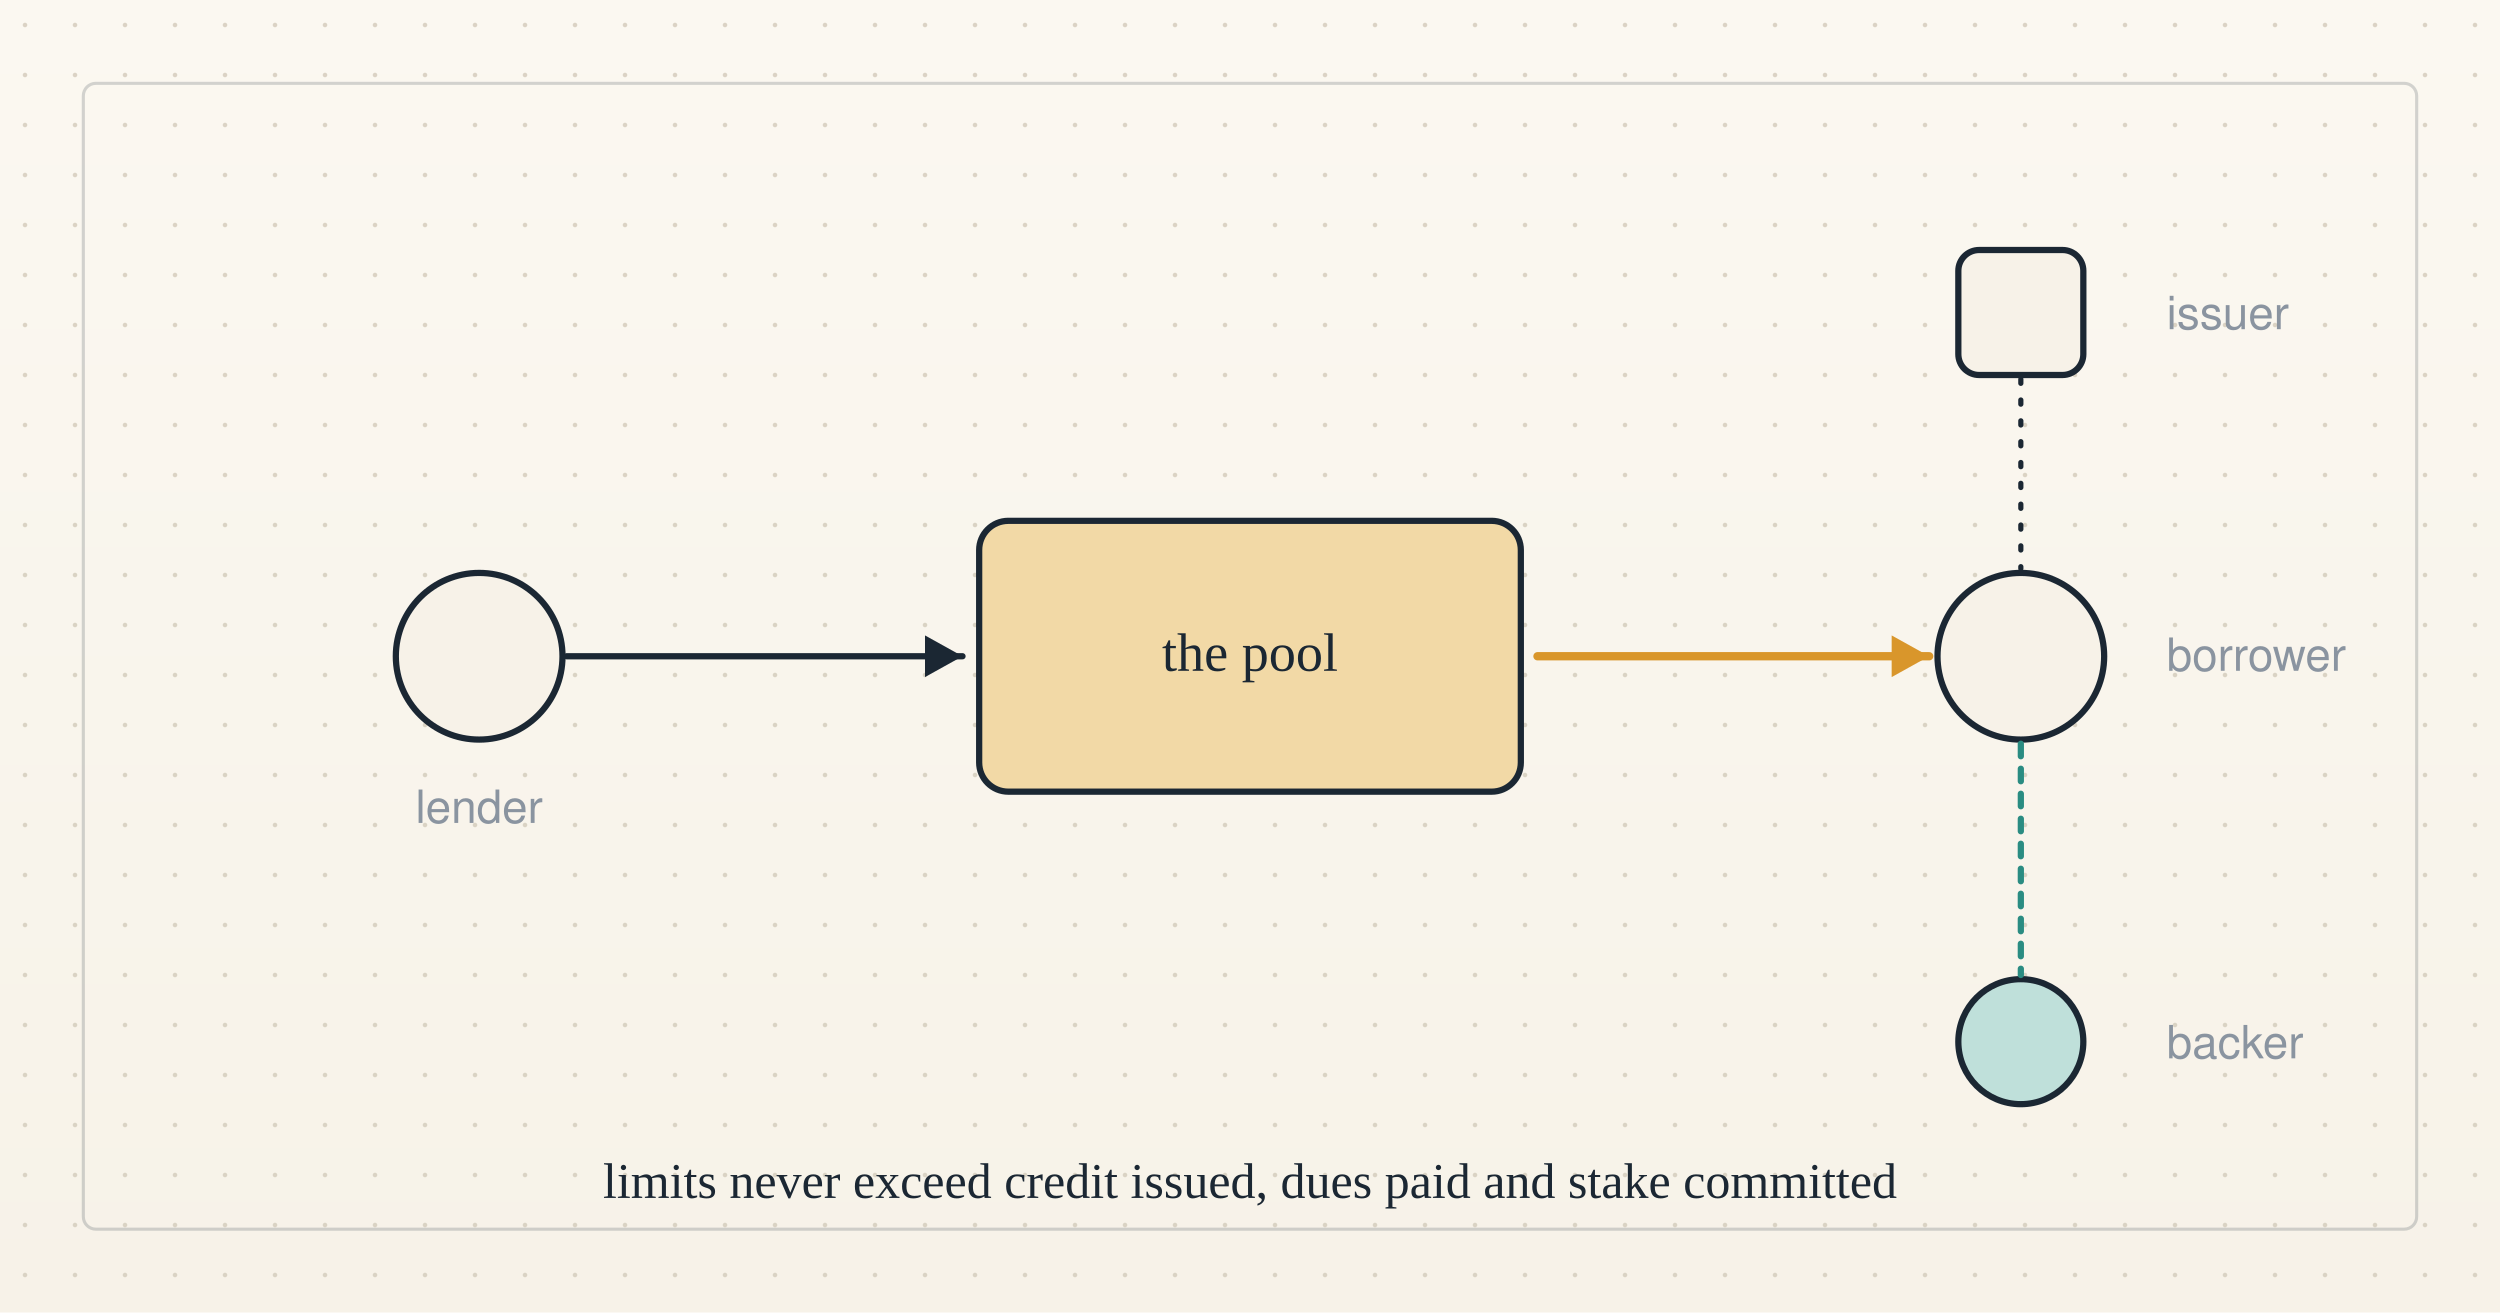
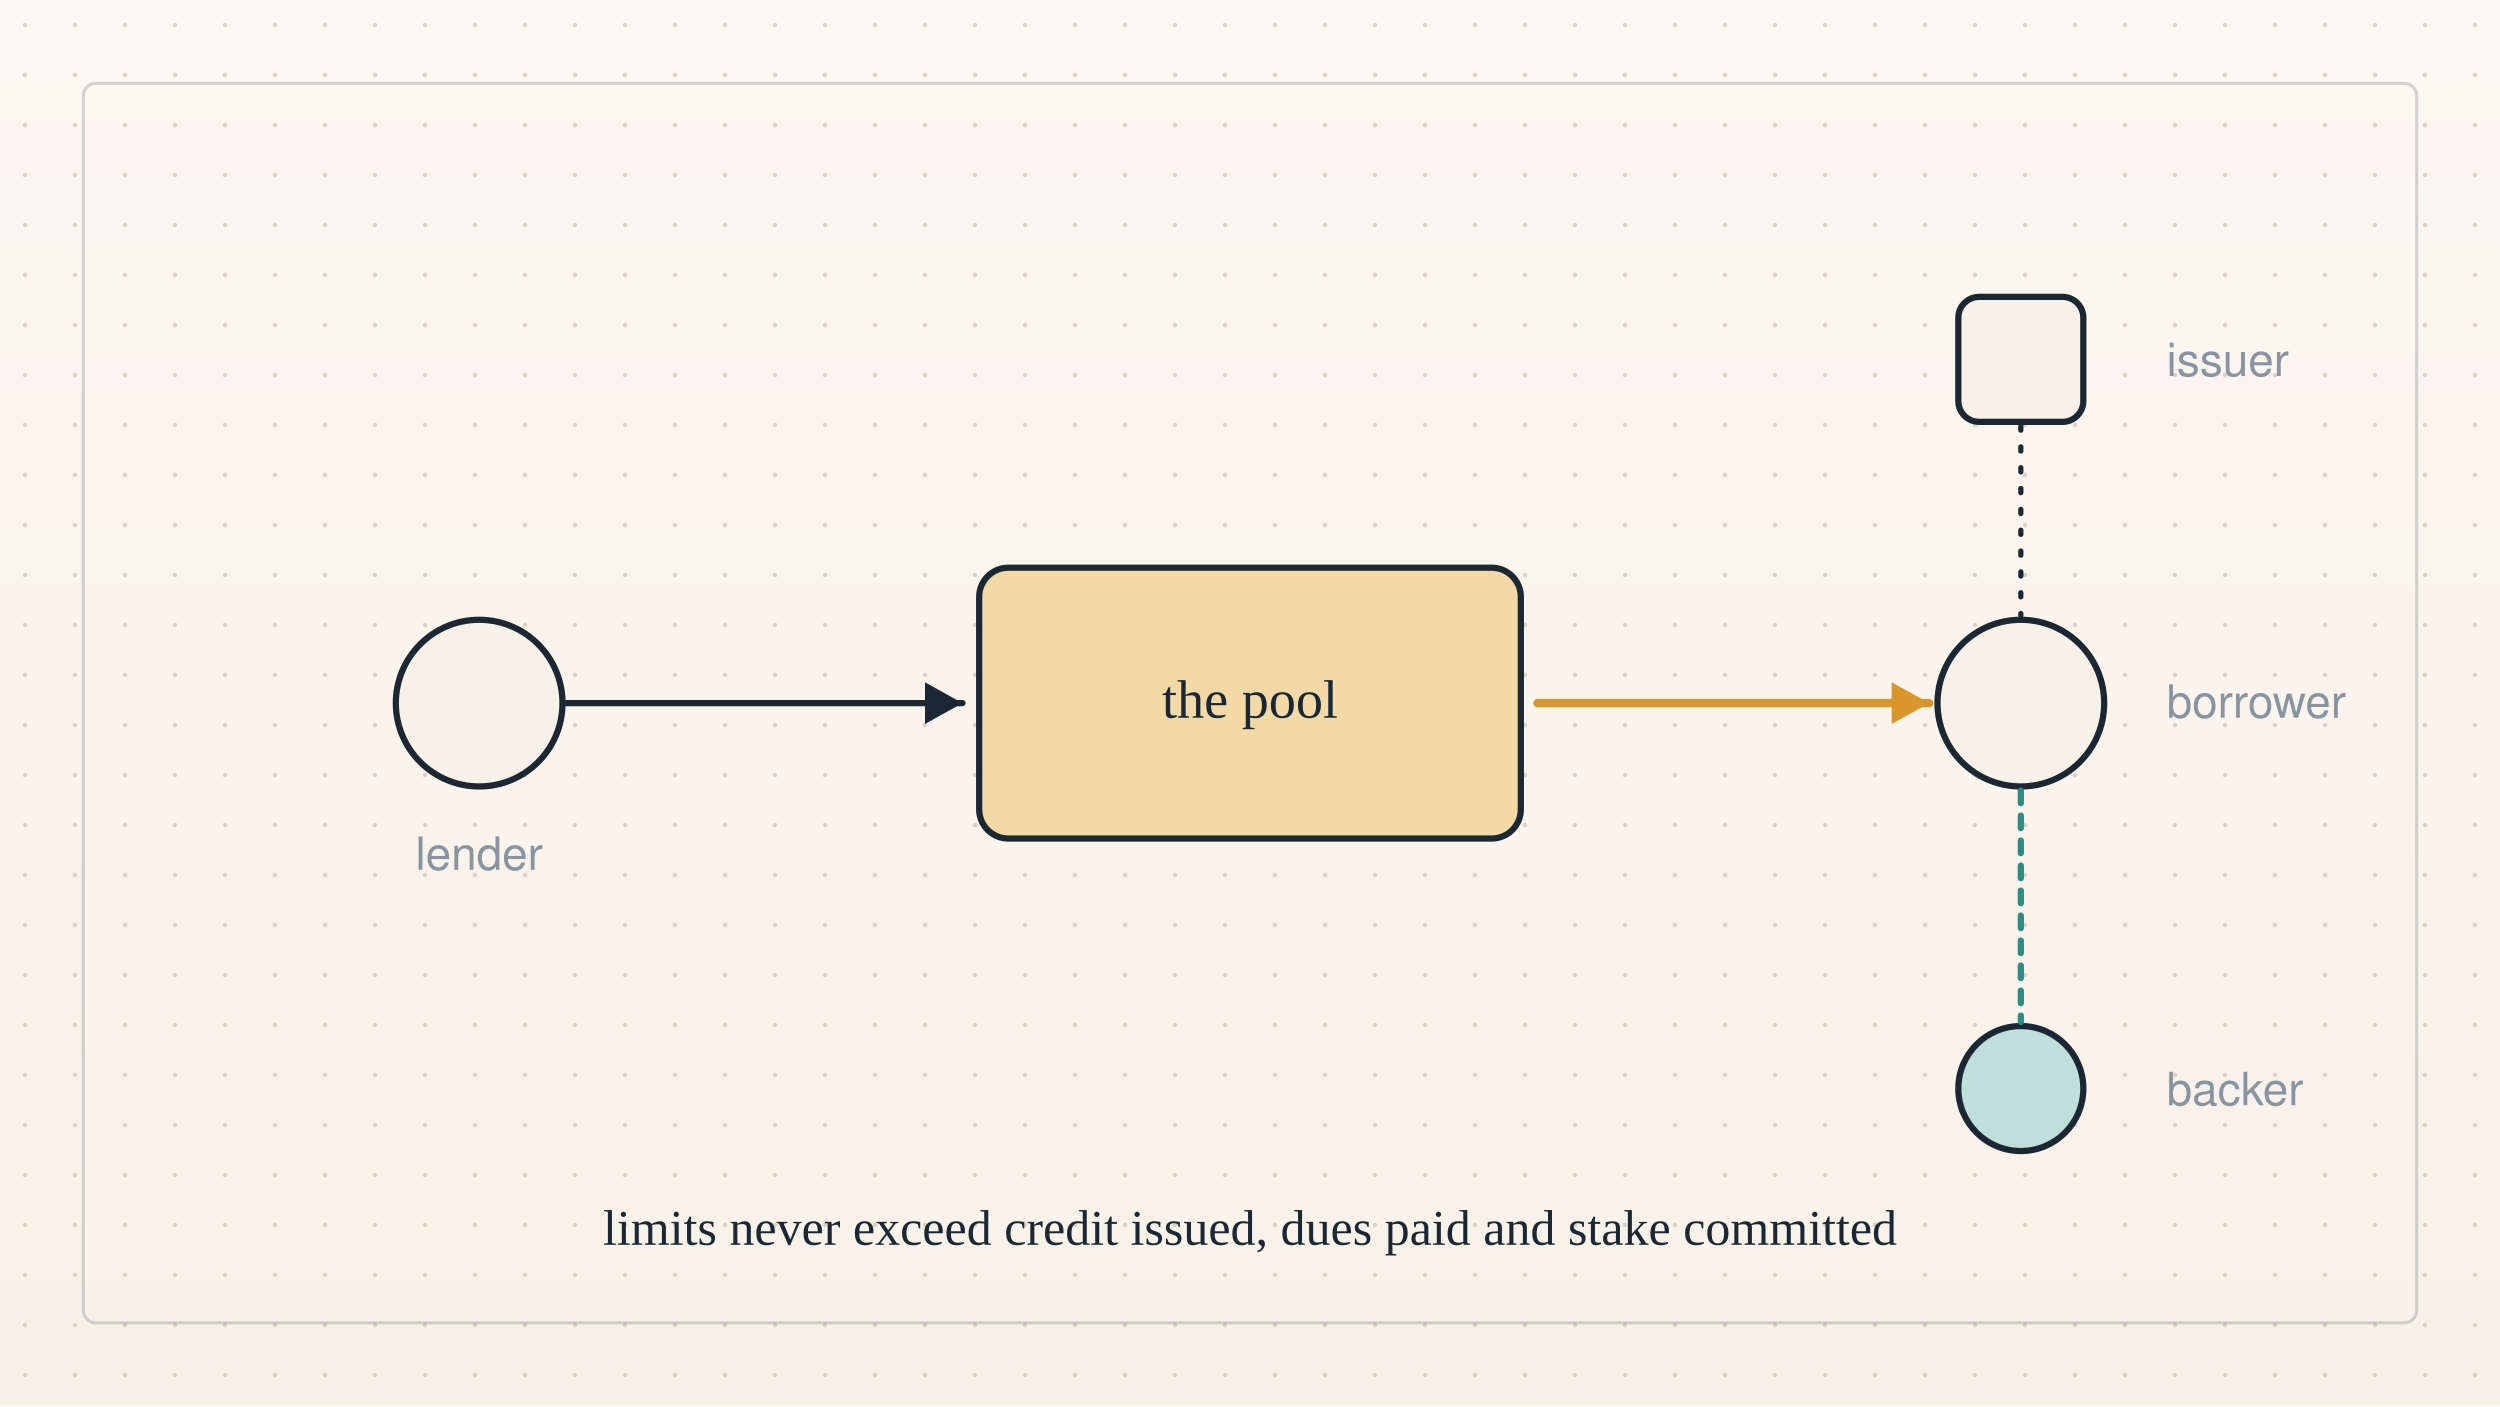
- <svg xmlns="http://www.w3.org/2000/svg" viewBox="0 0 1200 630" width="1200" height="630" role="img" aria-label="Four roles around one pool: lender, borrower, backer and issuer">
+ <svg xmlns="http://www.w3.org/2000/svg" viewBox="0 0 1200 675" width="1200" height="675" role="img" aria-label="Four roles around one pool: lender, borrower, backer and issuer">
  <defs>
    <pattern id="dots" width="24" height="24" patternUnits="userSpaceOnUse">
      <circle cx="12" cy="12" r="1.1" fill="#D7CFC0" />
    </pattern>
    <linearGradient id="sky" x1="0" y1="0" x2="0" y2="1">
      <stop offset="0" stop-color="#FBF8F1" />
      <stop offset="1" stop-color="#F7F2E8" />
    </linearGradient>
    <radialGradient id="glow" cx="0.5" cy="0.5" r="0.5">
      <stop offset="0" stop-color="#D9962B" stop-opacity="0.35" />
      <stop offset="1" stop-color="#D9962B" stop-opacity="0" />
    </radialGradient>
    <filter id="soft" x="-20%" y="-20%" width="140%" height="140%">
      <feGaussianBlur stdDeviation="6" />
    </filter>
  </defs>
-   <rect width="1200" height="630" fill="url(#sky)" />
-   <rect width="1200" height="630" fill="url(#dots)" opacity="0.9" />
-   <rect x="470" y="250" width="260" height="130" rx="14" fill="#F2D9A6" stroke="#1B2733" stroke-width="3" />
-   <text x="600" y="322" font-family="Georgia, 'Times New Roman', serif" font-size="26" fill="#1B2733" text-anchor="middle" font-weight="normal" opacity="1.0">the pool</text>
-   <circle cx="230" cy="315" r="40" fill="#F7F2E8" stroke="#1B2733" stroke-width="3" />
-   <line x1="272" y1="315" x2="462" y2="315" stroke="#1B2733" stroke-width="3" stroke-linecap="round" opacity="1.0" />
-   <polygon points="462,315 444,305 444,325" fill="#1B2733" />
-   <text x="230" y="395" font-family="'Helvetica Neue', Helvetica, Arial, sans-serif" font-size="22" fill="#8A94A0" text-anchor="middle" font-weight="normal" opacity="1.0">lender</text>
-   <circle cx="970" cy="315" r="40" fill="#F7F2E8" stroke="#1B2733" stroke-width="3" />
-   <line x1="738" y1="315" x2="926" y2="315" stroke="#D9962B" stroke-width="4" stroke-linecap="round" opacity="1.0" />
-   <polygon points="926,315 908,305 908,325" fill="#D9962B" />
-   <text x="1040" y="322" font-family="'Helvetica Neue', Helvetica, Arial, sans-serif" font-size="22" fill="#8A94A0" text-anchor="start" font-weight="normal" opacity="1.0">borrower</text>
-   <circle cx="970" cy="500" r="30" fill="#BFE0DA" stroke="#1B2733" stroke-width="3" />
-   <line x1="970" y1="357" x2="970" y2="468" stroke="#2A8C82" stroke-width="3" stroke-linecap="round" stroke-dasharray="6 6" opacity="1.0" />
-   <text x="1040" y="508" font-family="'Helvetica Neue', Helvetica, Arial, sans-serif" font-size="22" fill="#8A94A0" text-anchor="start" font-weight="normal" opacity="1.0">backer</text>
-   <rect x="940" y="120" width="60" height="60" rx="10" fill="#F7F2E8" stroke="#1B2733" stroke-width="3" />
-   <line x1="970" y1="182" x2="970" y2="273" stroke="#1B2733" stroke-width="2.5" stroke-linecap="round" stroke-dasharray="2 8" opacity="1.0" />
-   <text x="1040" y="158" font-family="'Helvetica Neue', Helvetica, Arial, sans-serif" font-size="22" fill="#8A94A0" text-anchor="start" font-weight="normal" opacity="1.0">issuer</text>
-   <text x="600" y="575" font-family="Georgia, 'Times New Roman', serif" font-size="24" fill="#1B2733" text-anchor="middle" font-weight="normal" opacity="1.0">limits never exceed credit issued, dues paid and stake committed</text>
-   <rect x="40" y="40" width="1120" height="550" fill="none" stroke="#1B2733" stroke-opacity="0.18" stroke-width="1.5" rx="6" />
+   <rect width="1200" height="675" fill="url(#sky)" />
+   <rect width="1200" height="675" fill="url(#dots)" opacity="0.9" />
+   <g transform="translate(0,22.5)">
+     <rect x="470" y="250" width="260" height="130" rx="14" fill="#F2D9A6" stroke="#1B2733" stroke-width="3" />
+     <text x="600" y="322" font-family="Georgia, 'Times New Roman', serif" font-size="26" fill="#1B2733" text-anchor="middle" font-weight="normal" opacity="1.0">the pool</text>
+     <circle cx="230" cy="315" r="40" fill="#F7F2E8" stroke="#1B2733" stroke-width="3" />
+     <line x1="272" y1="315" x2="462" y2="315" stroke="#1B2733" stroke-width="3" stroke-linecap="round" opacity="1.0" />
+     <polygon points="462,315 444,305 444,325" fill="#1B2733" />
+     <text x="230" y="395" font-family="'Helvetica Neue', Helvetica, Arial, sans-serif" font-size="22" fill="#8A94A0" text-anchor="middle" font-weight="normal" opacity="1.0">lender</text>
+     <circle cx="970" cy="315" r="40" fill="#F7F2E8" stroke="#1B2733" stroke-width="3" />
+     <line x1="738" y1="315" x2="926" y2="315" stroke="#D9962B" stroke-width="4" stroke-linecap="round" opacity="1.0" />
+     <polygon points="926,315 908,305 908,325" fill="#D9962B" />
+     <text x="1040" y="322" font-family="'Helvetica Neue', Helvetica, Arial, sans-serif" font-size="22" fill="#8A94A0" text-anchor="start" font-weight="normal" opacity="1.0">borrower</text>
+     <circle cx="970" cy="500" r="30" fill="#BFE0DA" stroke="#1B2733" stroke-width="3" />
+     <line x1="970" y1="357" x2="970" y2="468" stroke="#2A8C82" stroke-width="3" stroke-linecap="round" stroke-dasharray="6 6" opacity="1.0" />
+     <text x="1040" y="508" font-family="'Helvetica Neue', Helvetica, Arial, sans-serif" font-size="22" fill="#8A94A0" text-anchor="start" font-weight="normal" opacity="1.0">backer</text>
+     <rect x="940" y="120" width="60" height="60" rx="10" fill="#F7F2E8" stroke="#1B2733" stroke-width="3" />
+     <line x1="970" y1="182" x2="970" y2="273" stroke="#1B2733" stroke-width="2.5" stroke-linecap="round" stroke-dasharray="2 8" opacity="1.0" />
+     <text x="1040" y="158" font-family="'Helvetica Neue', Helvetica, Arial, sans-serif" font-size="22" fill="#8A94A0" text-anchor="start" font-weight="normal" opacity="1.0">issuer</text>
+     <text x="600" y="575" font-family="Georgia, 'Times New Roman', serif" font-size="24" fill="#1B2733" text-anchor="middle" font-weight="normal" opacity="1.0">limits never exceed credit issued, dues paid and stake committed</text>
+   </g>
+   <rect x="40" y="40" width="1120" height="595" fill="none" stroke="#1B2733" stroke-opacity="0.18" stroke-width="1.5" rx="6" />
</svg>
